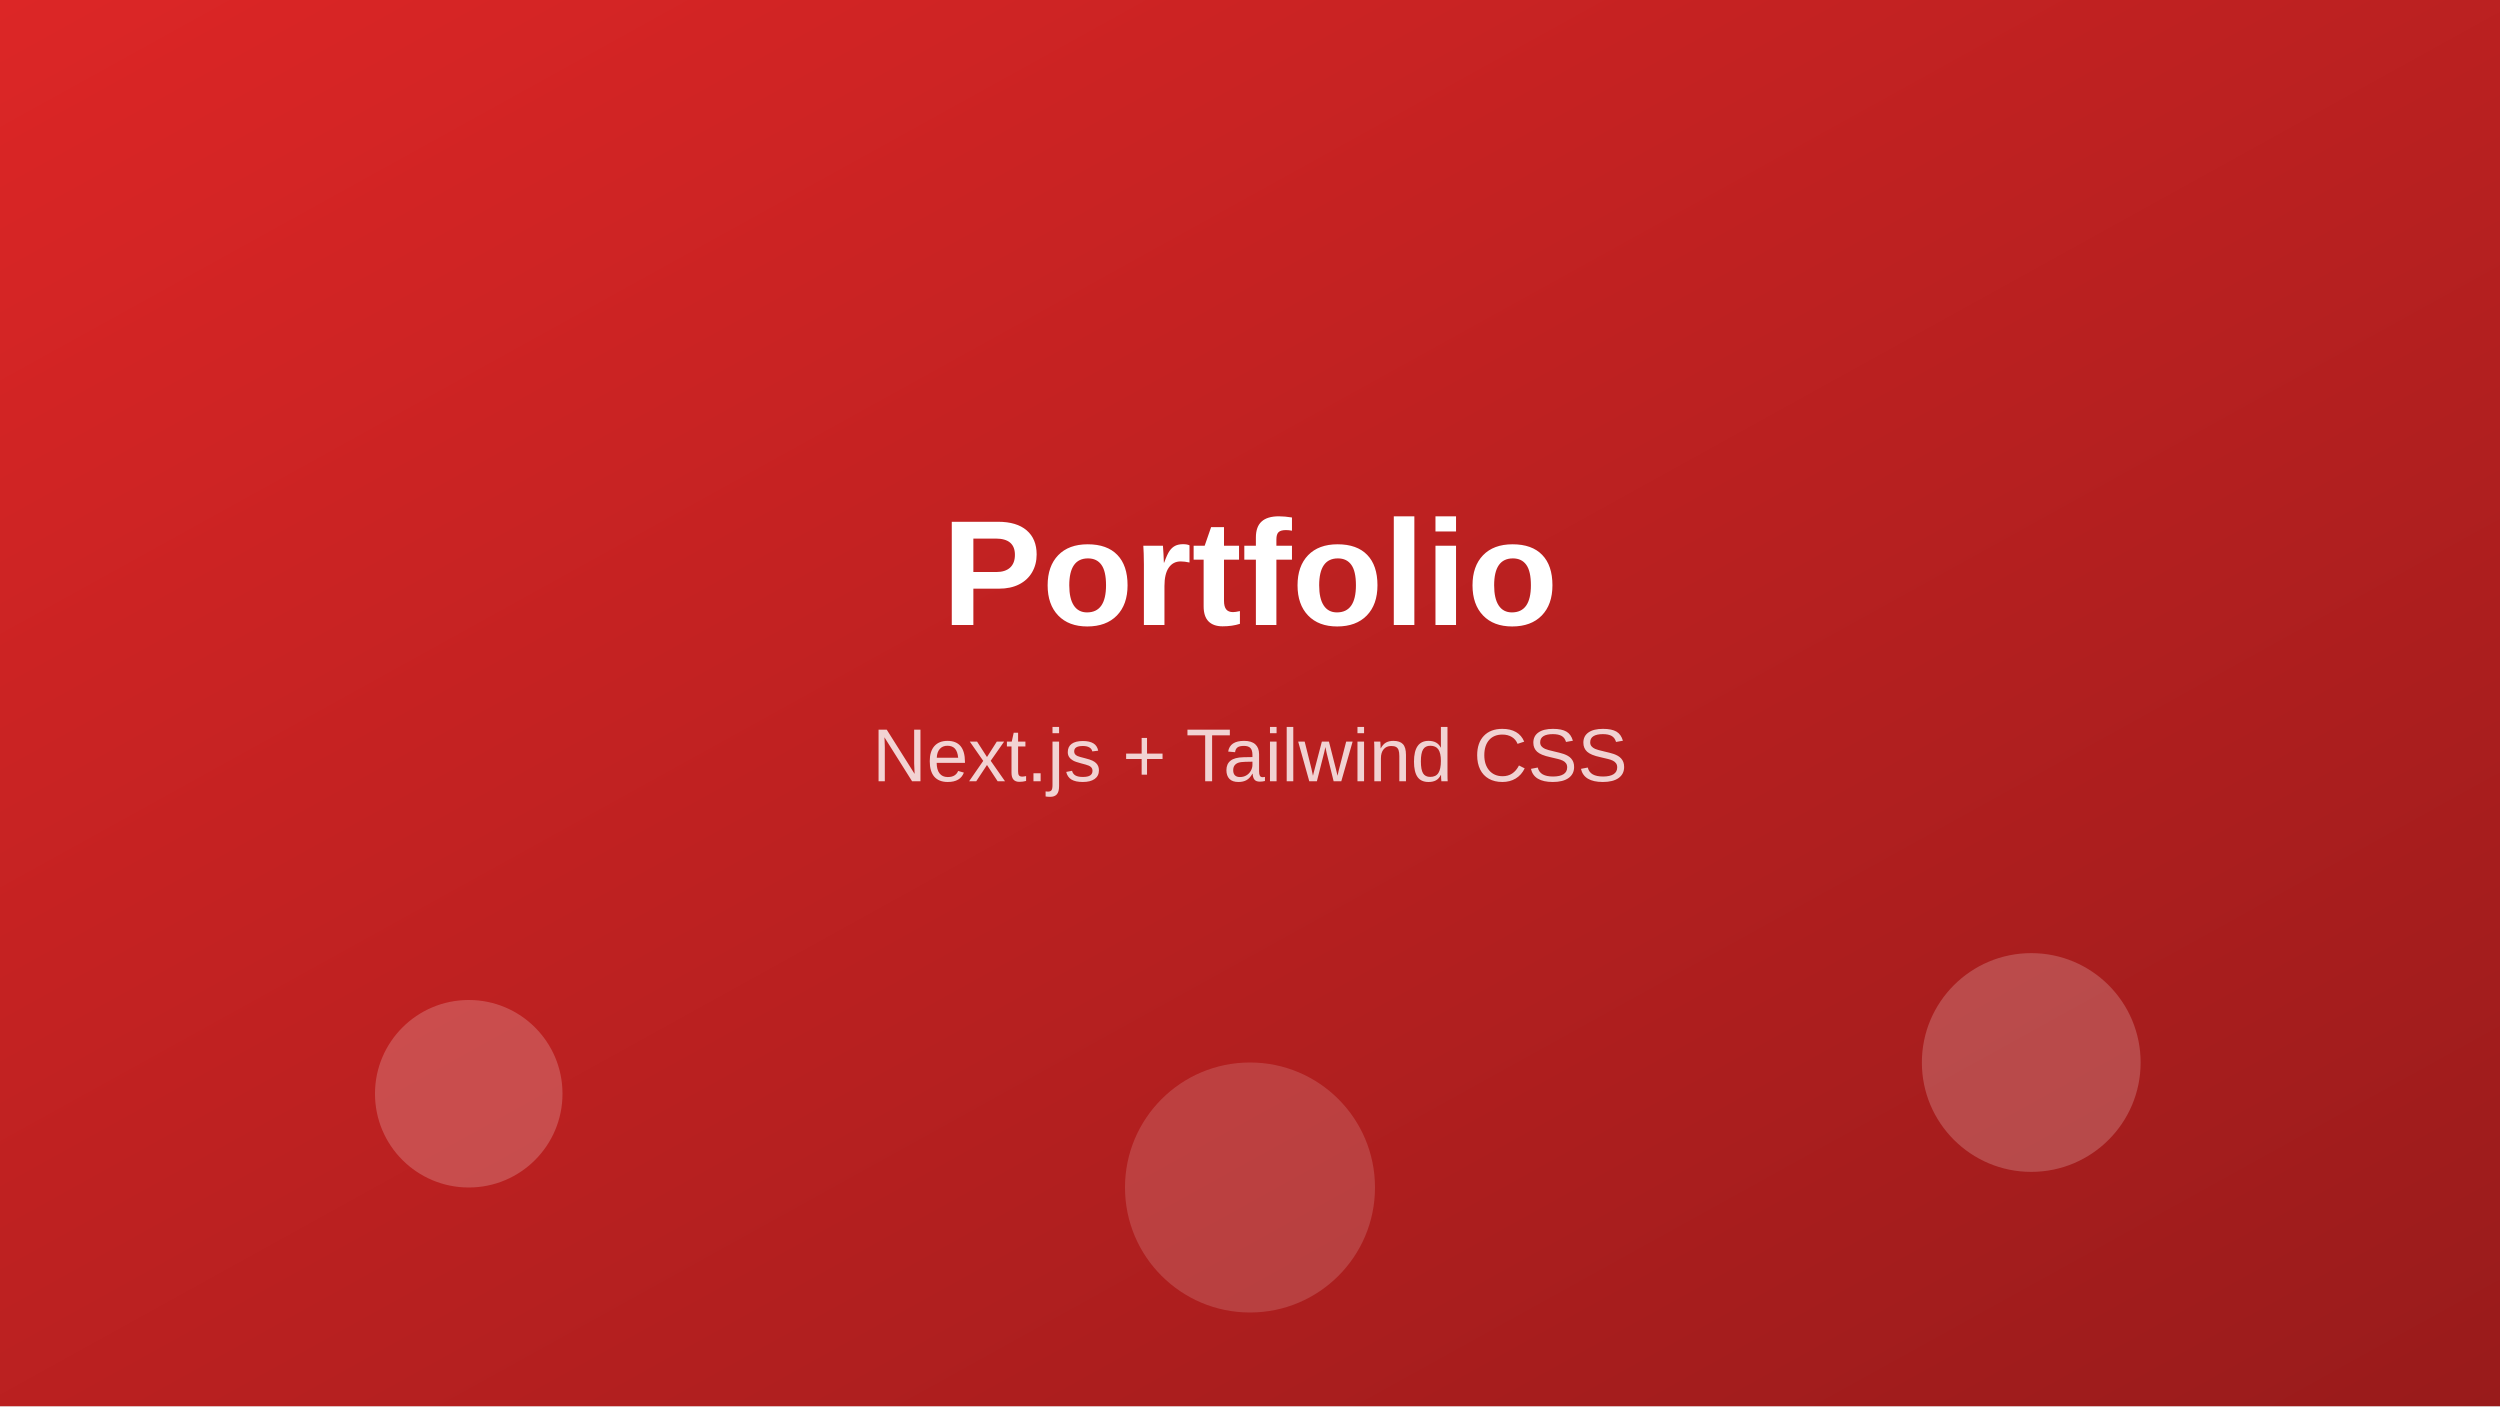
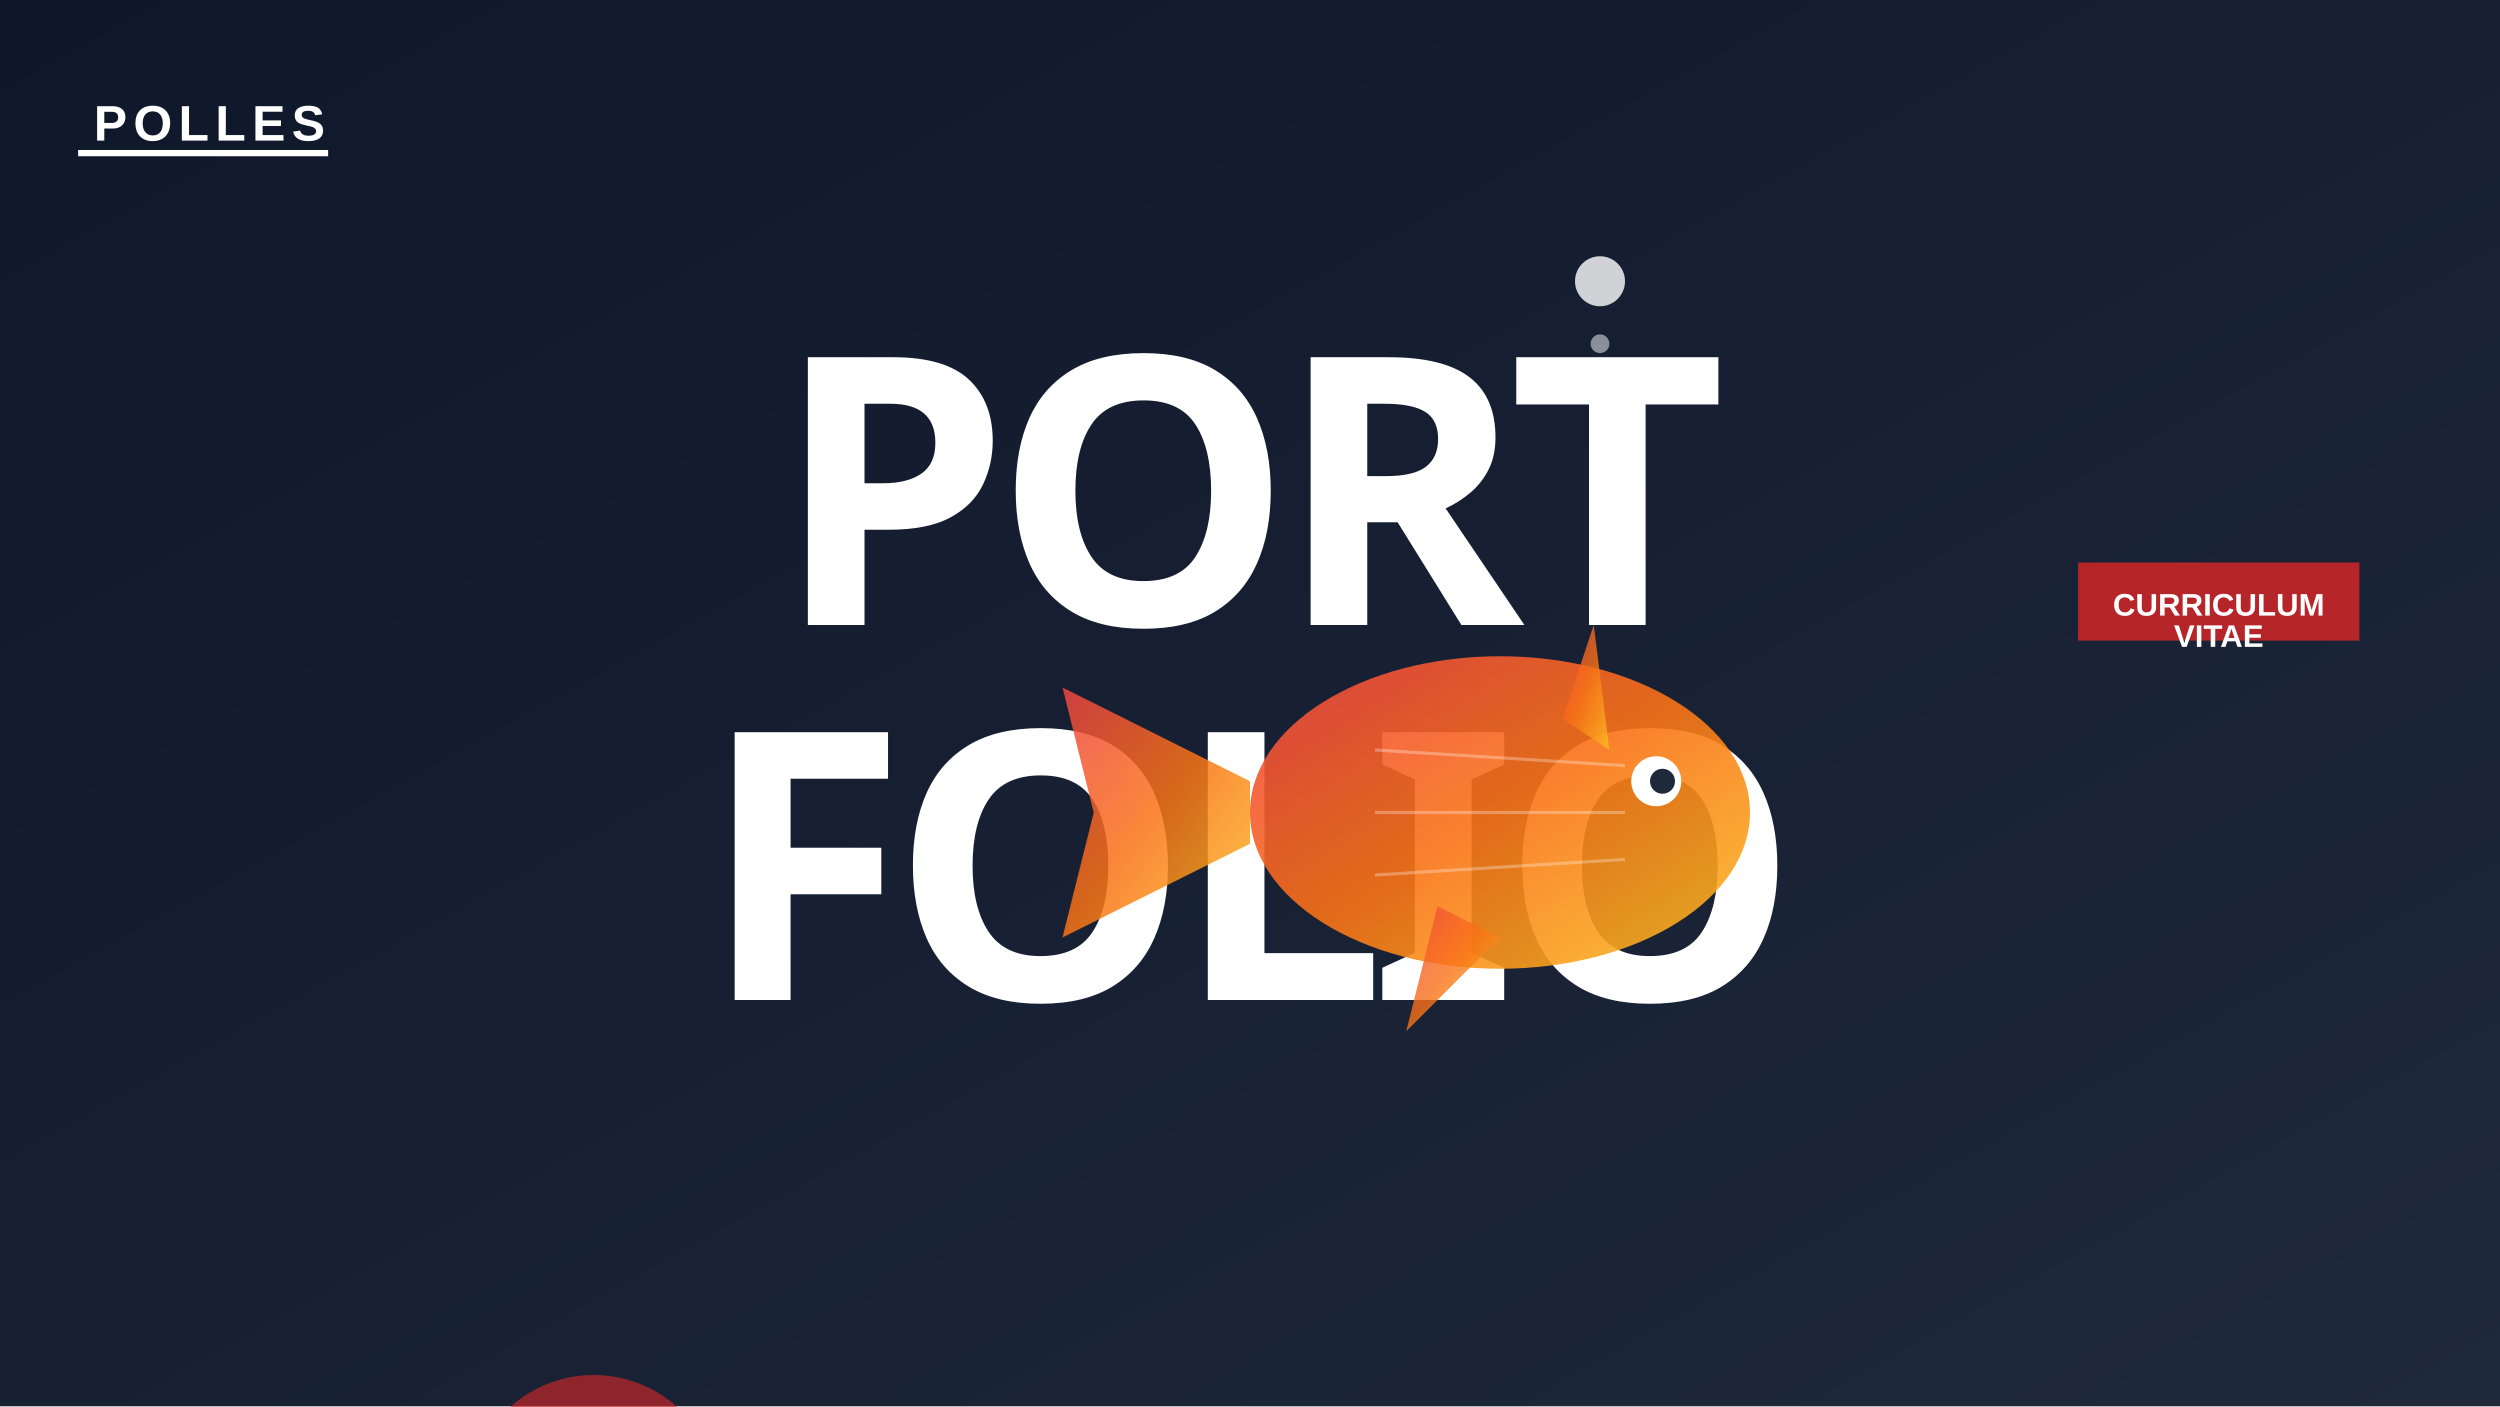
<svg xmlns="http://www.w3.org/2000/svg" width="800" height="450">
  <defs>
-     <linearGradient id="grad1" x1="0%" y1="0%" x2="100%" y2="100%">
-       <stop offset="0%" style="stop-color:#dc2626;stop-opacity:1" />
-       <stop offset="100%" style="stop-color:#991b1b;stop-opacity:1" />
+     <linearGradient id="bgGrad" x1="0%" y1="0%" x2="100%" y2="100%">
+       <stop offset="0%" style="stop-color:#0f172a;stop-opacity:1" />
+       <stop offset="100%" style="stop-color:#1e293b;stop-opacity:1" />
+     </linearGradient>
+     <linearGradient id="fishGrad" x1="0%" y1="0%" x2="100%" y2="100%">
+       <stop offset="0%" style="stop-color:#ef4444;stop-opacity:1" />
+       <stop offset="50%" style="stop-color:#f97316;stop-opacity:1" />
+       <stop offset="100%" style="stop-color:#fbbf24;stop-opacity:1" />
    </linearGradient>
  </defs>
-   <rect width="800" height="450" fill="url(#grad1)" />
-   <text x="400" y="200" font-family="Arial, sans-serif" font-size="48" font-weight="bold" fill="white" text-anchor="middle">Portfolio</text>
-   <text x="400" y="250" font-family="Arial, sans-serif" font-size="24" fill="rgba(255,255,255,0.8)" text-anchor="middle">Next.js + Tailwind CSS</text>
-   <circle cx="150" cy="350" r="30" fill="rgba(255,255,255,0.2)" />
-   <circle cx="400" cy="380" r="40" fill="rgba(255,255,255,0.15)" />
-   <circle cx="650" cy="340" r="35" fill="rgba(255,255,255,0.2)" />
+   <rect width="800" height="450" fill="url(#bgGrad)" />
+   <circle cx="512" cy="90" r="8" fill="white" opacity="0.8" />
+   <circle cx="512" cy="110" r="3" fill="white" opacity="0.5" />
+   <circle cx="830" cy="340" r="6" fill="white" opacity="0.3" />
+   <circle cx="850" cy="360" r="4" fill="white" opacity="0.4" />
+   <circle cx="870" cy="380" r="5" fill="white" opacity="0.3" />
+   <circle cx="190" cy="480" r="40" fill="#dc2626" opacity="0.6" />
+   <circle cx="900" cy="380" r="8" fill="#dc2626" opacity="0.4" />
+   <text x="400" y="200" font-family="Arial Black, sans-serif" font-size="120" font-weight="900" fill="white" text-anchor="middle" letter-spacing="-5">PORT</text>
+   <text x="400" y="320" font-family="Arial Black, sans-serif" font-size="120" font-weight="900" fill="white" text-anchor="middle" letter-spacing="-5">FOLIO</text>
+   <g transform="translate(480, 260)">
+     <ellipse cx="0" cy="0" rx="80" ry="50" fill="url(#fishGrad)" opacity="0.9" />
+     <path d="M -80 -10 L -140 -40 L -130 0 L -140 40 L -80 10 Z" fill="url(#fishGrad)" opacity="0.85" />
+     <path d="M -20 30 L -30 70 L 0 40 Z" fill="url(#fishGrad)" opacity="0.8" />
+     <path d="M 20 -30 L 30 -60 L 35 -20 Z" fill="url(#fishGrad)" opacity="0.8" />
+     <circle cx="50" cy="-10" r="8" fill="white" />
+     <circle cx="52" cy="-10" r="4" fill="#1e293b" />
+     <line x1="-40" y1="-20" x2="40" y2="-15" stroke="white" stroke-width="1" opacity="0.3" />
+     <line x1="-40" y1="0" x2="40" y2="0" stroke="white" stroke-width="1" opacity="0.3" />
+     <line x1="-40" y1="20" x2="40" y2="15" stroke="white" stroke-width="1" opacity="0.3" />
+   </g>
+   <rect x="665" y="180" width="90" height="25" fill="#dc2626" opacity="0.8" />
+   <text x="710" y="197" font-family="Arial, sans-serif" font-size="10" font-weight="bold" fill="white" text-anchor="middle">CURRICULUM</text>
+   <text x="710" y="207" font-family="Arial, sans-serif" font-size="10" font-weight="bold" fill="white" text-anchor="middle">VITAE</text>
+   <text x="30" y="45" font-family="Arial, sans-serif" font-size="16" font-weight="bold" fill="white" letter-spacing="2">POLLES</text>
+   <rect x="25" y="48" width="80" height="2" fill="white" />
</svg>
